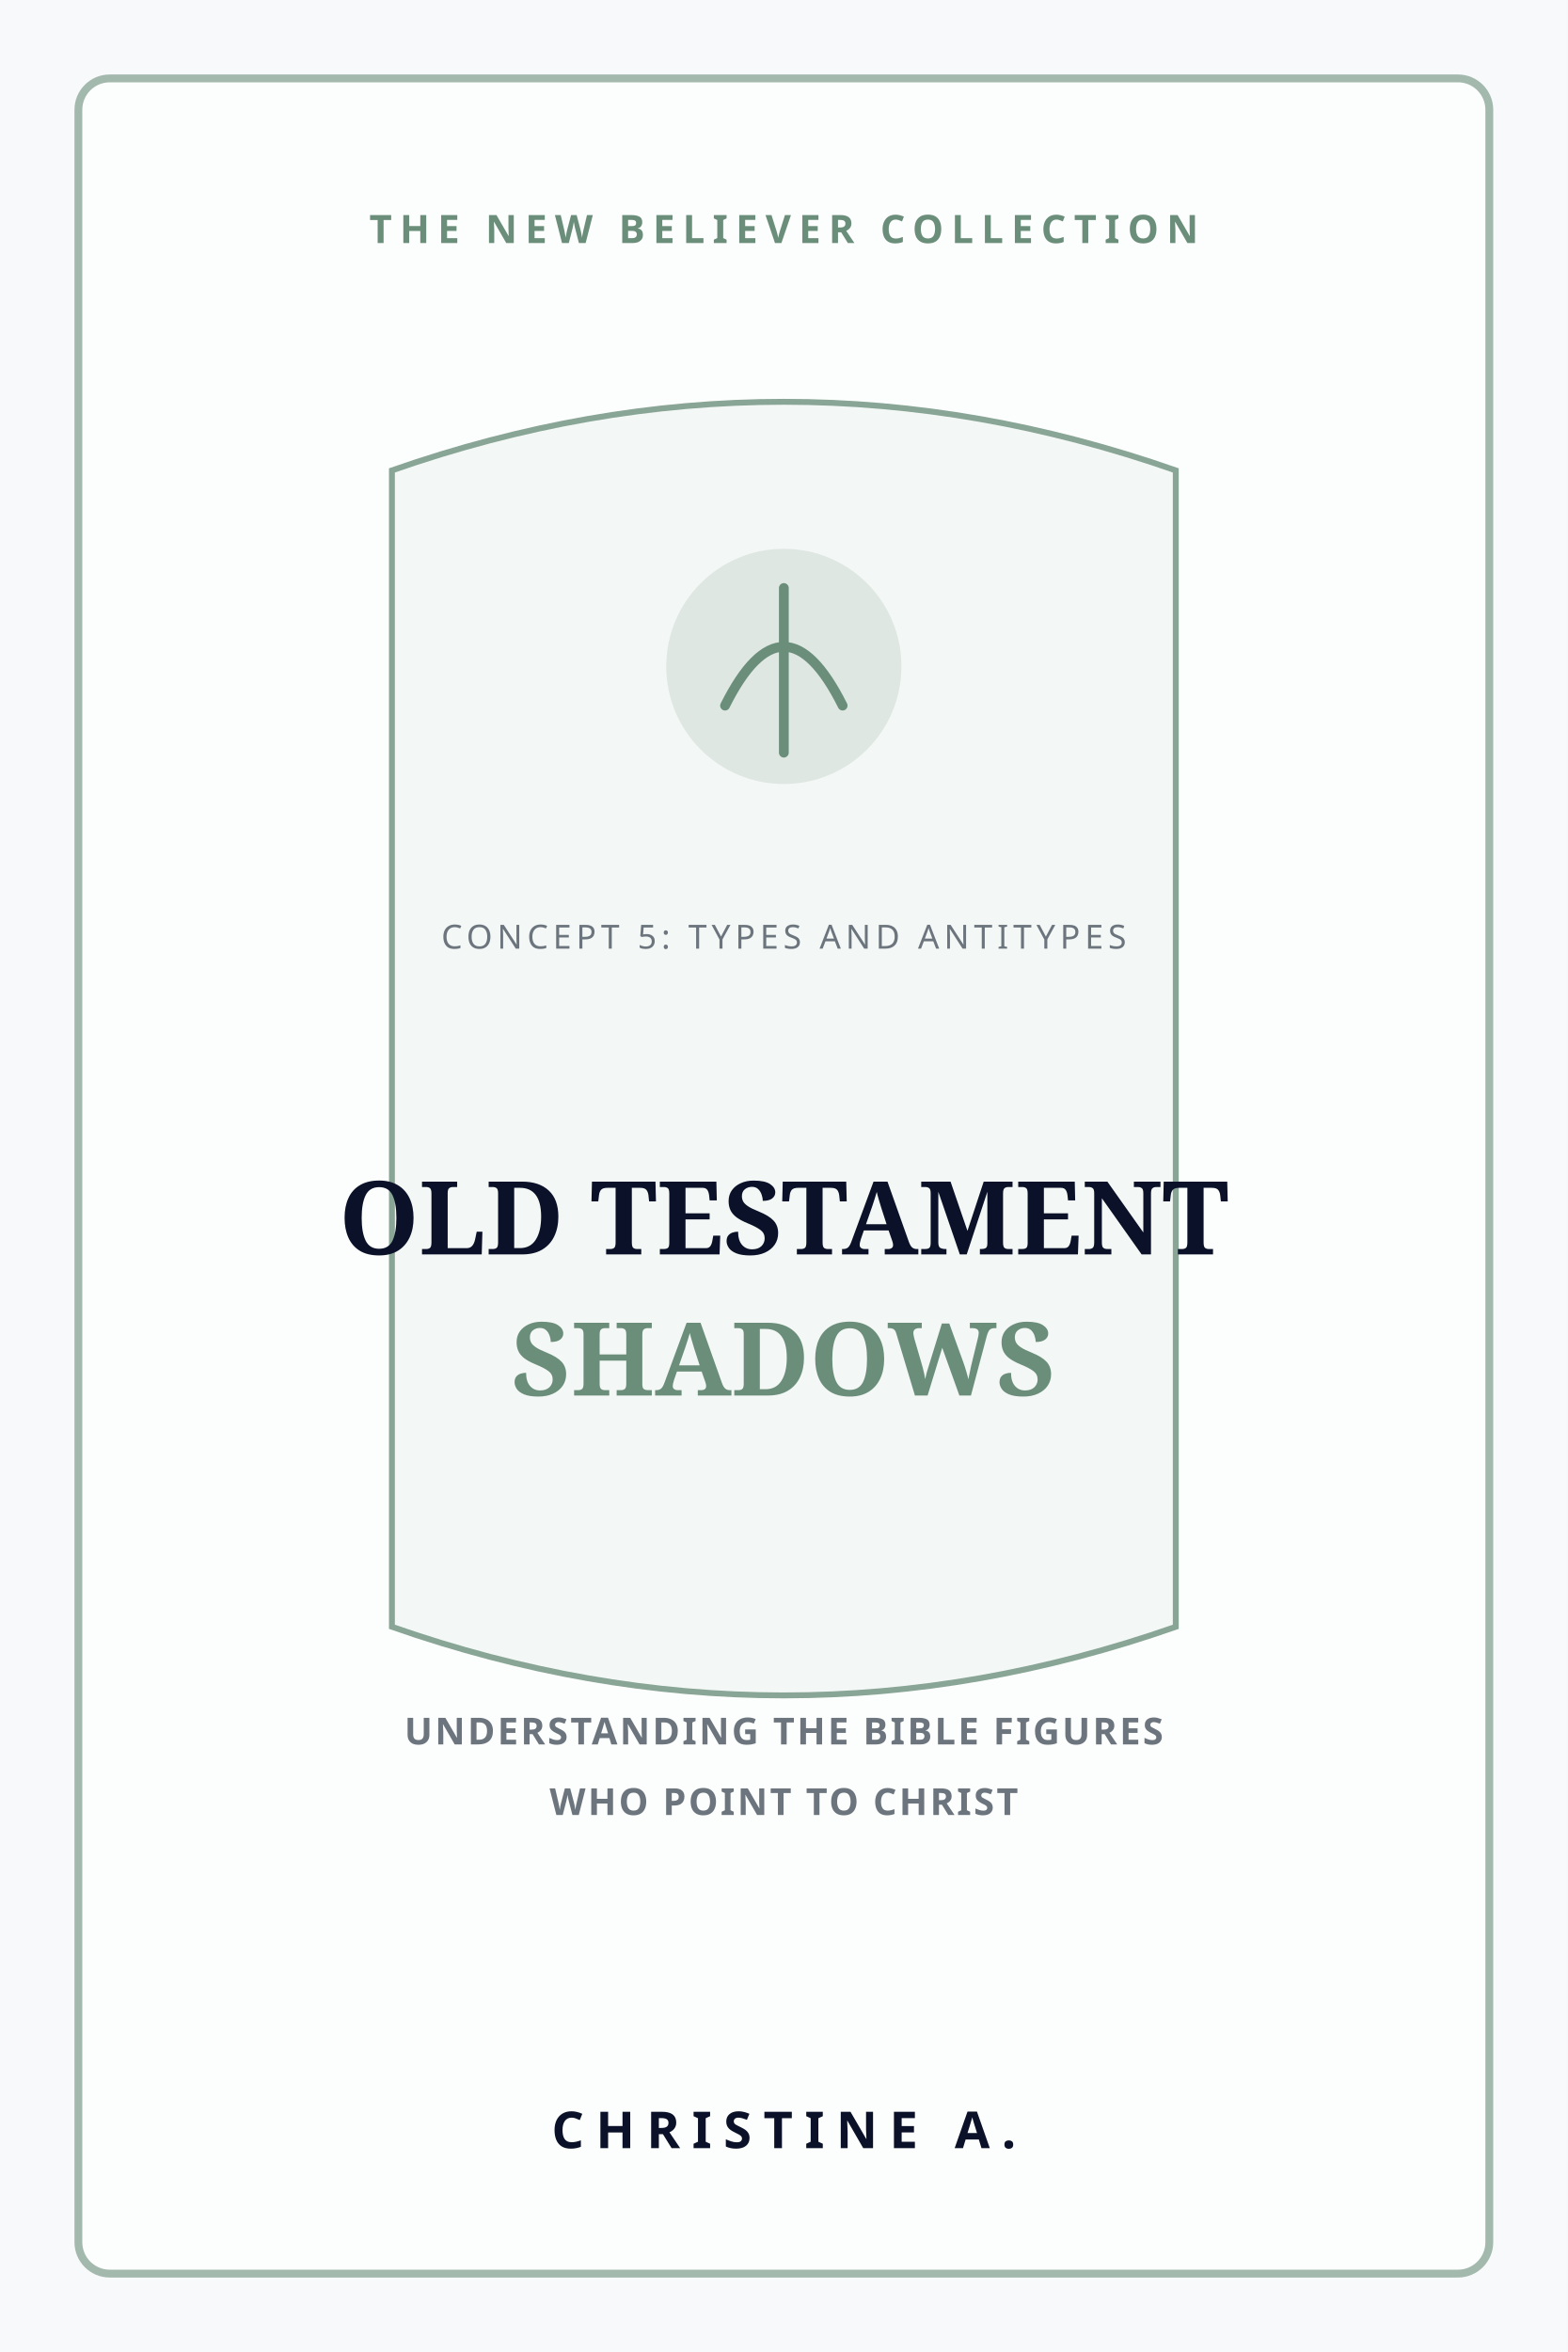
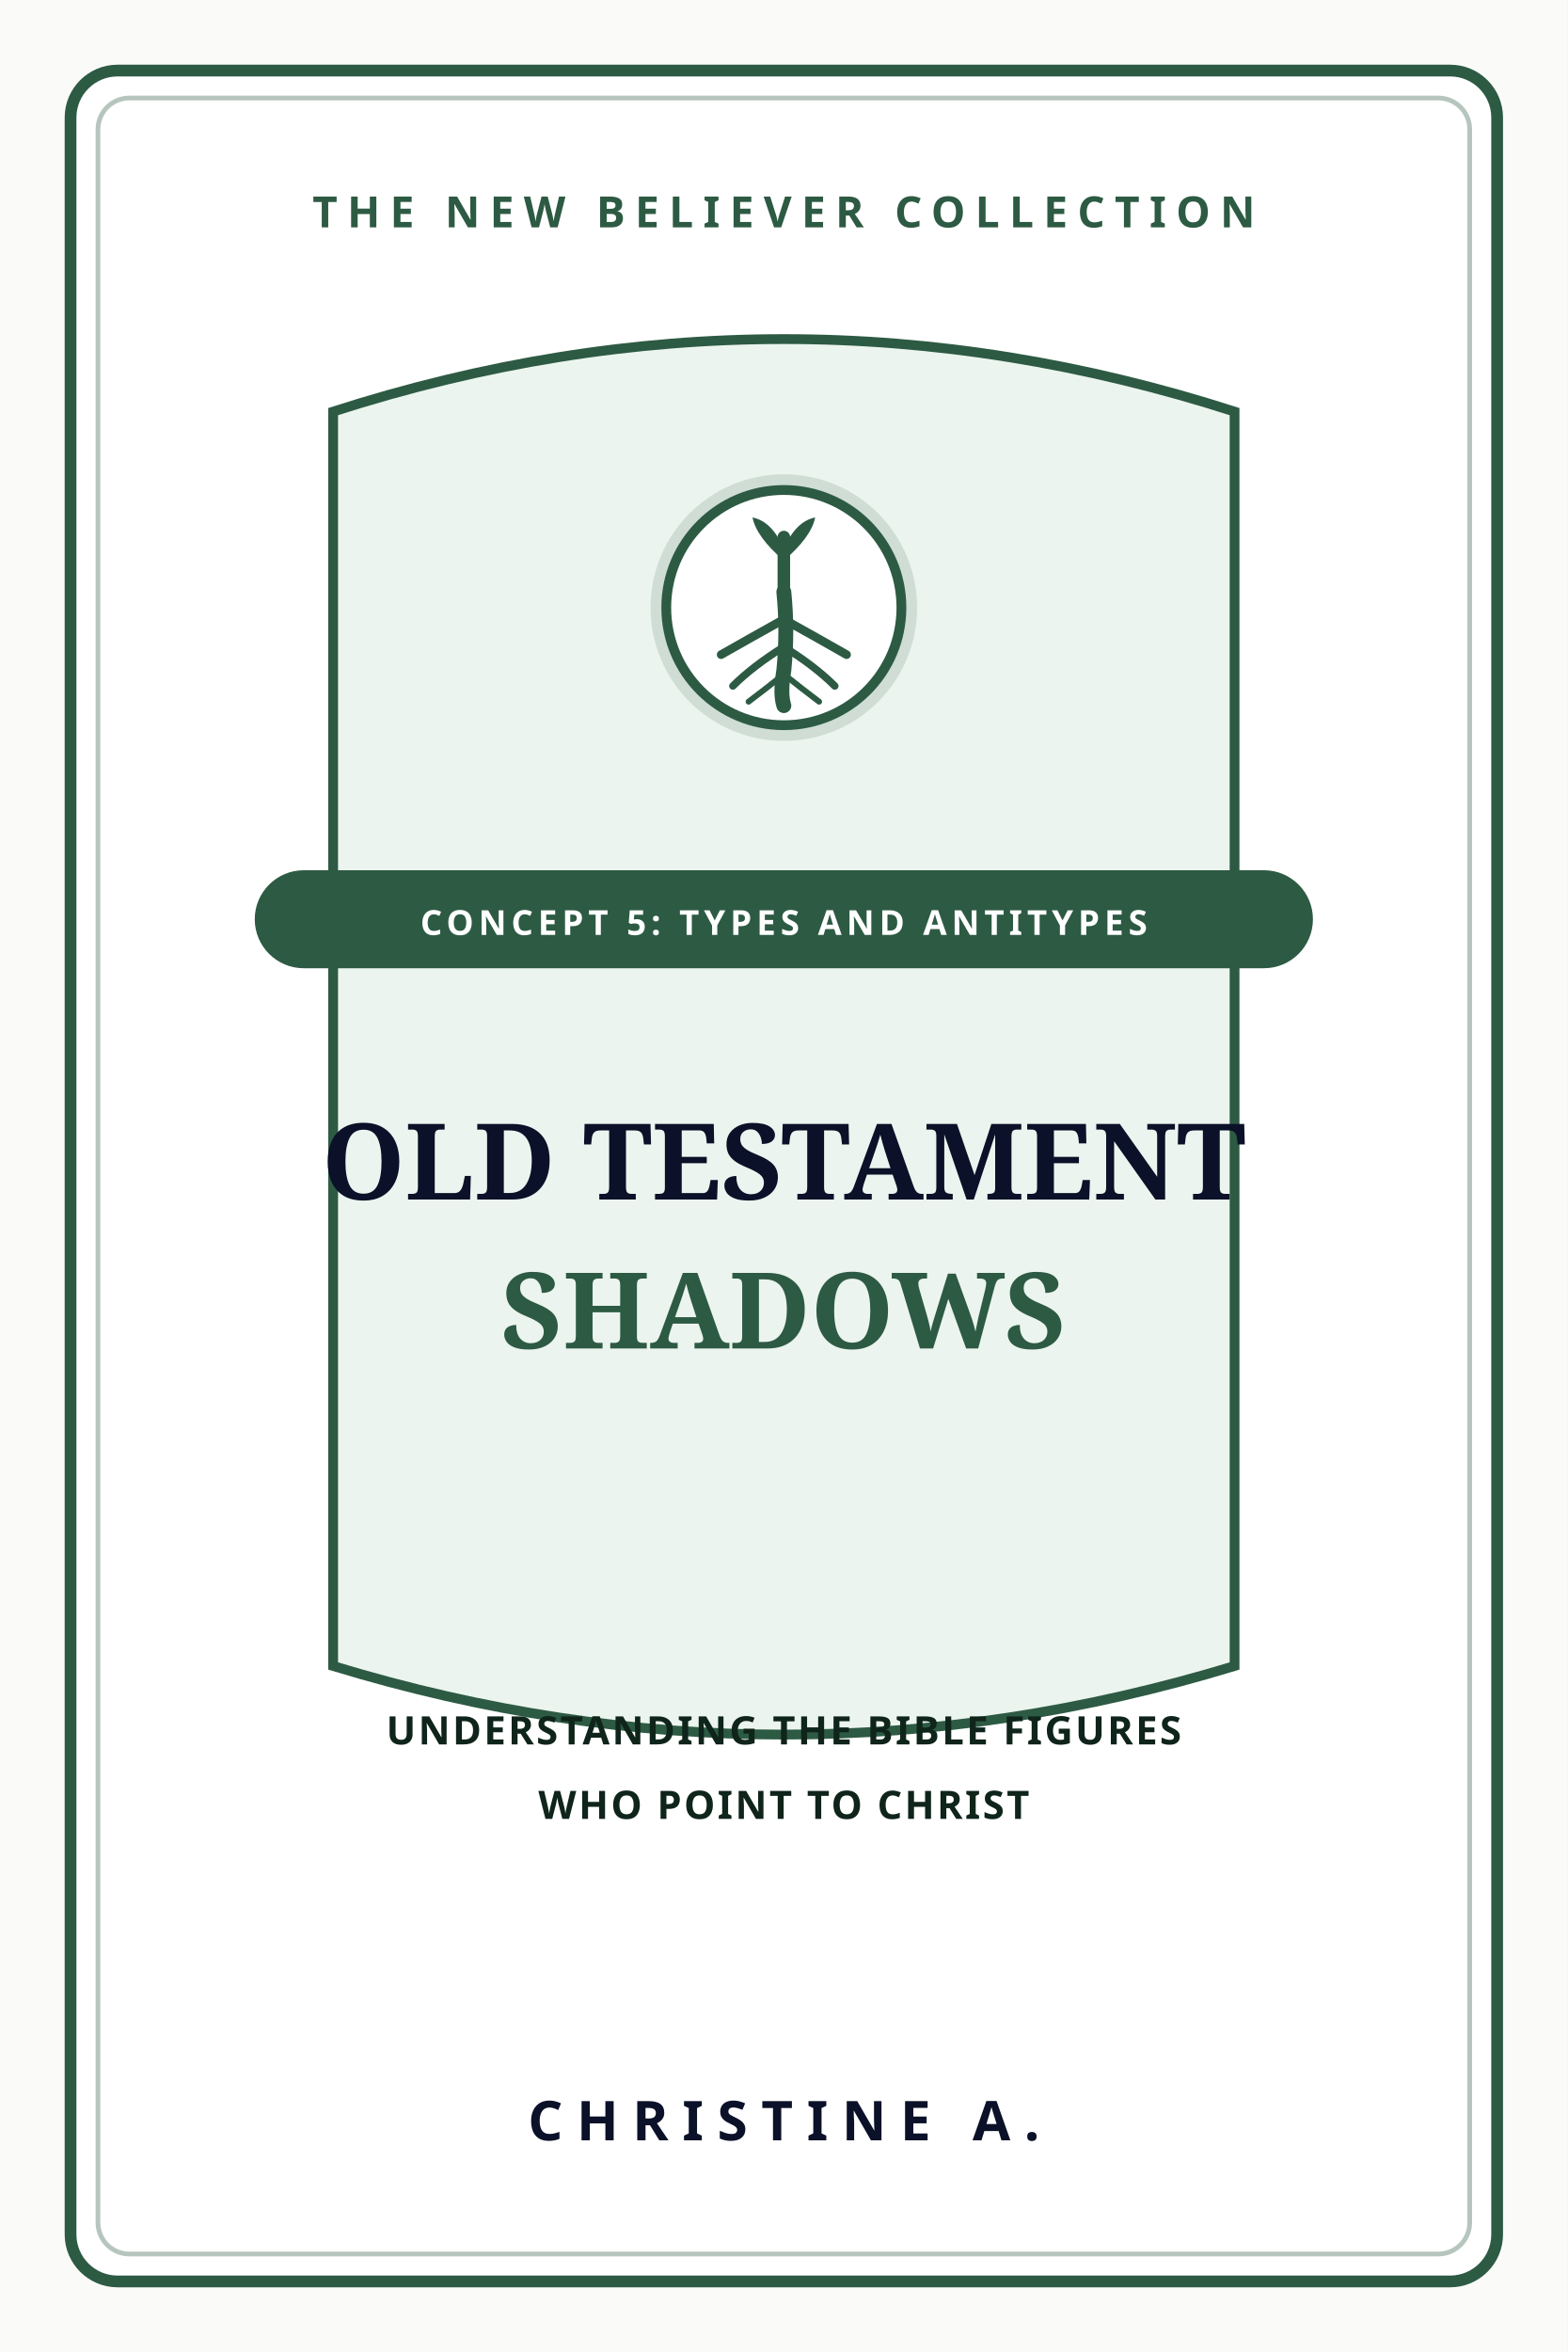
<svg xmlns="http://www.w3.org/2000/svg" viewBox="0 0 400 600" width="100%" height="100%">
-   <rect width="100%" height="100%" fill="#F8F9FA" />
-   <rect x="20" y="20" width="360" height="560" rx="8" fill="#FFFFFF" stroke="#6B8E7B" stroke-width="2" opacity="0.6" />
-   <path d="M 100 120 Q 200 85 300 120 L 300 415 Q 200 450 100 415 Z" fill="#F1F5F3" stroke="#6B8E7B" stroke-width="1.5" opacity="0.8" />
-   <circle cx="200" cy="170" r="30" fill="#6B8E7B" opacity="0.15" />
-   <path d="M 185 180 Q 200 150 215 180 M 200 150 L 200 192" stroke="#6B8E7B" stroke-width="2.5" fill="none" stroke-linecap="round" />
-   <text x="200" y="62" font-family="'Montserrat', sans-serif" font-size="10" font-weight="bold" fill="#6B8E7B" text-anchor="middle" letter-spacing="2">THE NEW BELIEVER COLLECTION</text>
-   <text x="200" y="242" font-family="'Montserrat', sans-serif" font-size="8.5" fill="#6C757D" text-anchor="middle" letter-spacing="1.2">CONCEPT 5: TYPES AND ANTITYPES</text>
-   <text x="200" y="320" font-family="'Playfair Display', Georgia, serif" font-size="26" font-weight="bold" fill="#0A1128" text-anchor="middle">OLD TESTAMENT</text>
-   <text x="200" y="356" font-family="'Playfair Display', Georgia, serif" font-size="26" font-weight="bold" fill="#6B8E7B" text-anchor="middle">SHADOWS</text>
-   <text x="200" y="445" font-family="'Montserrat', sans-serif" font-size="9.5" font-weight="600" fill="#6C757D" text-anchor="middle" letter-spacing="0.6">UNDERSTANDING THE BIBLE FIGURES</text>
-   <text x="200" y="463" font-family="'Montserrat', sans-serif" font-size="9.5" font-weight="600" fill="#6C757D" text-anchor="middle" letter-spacing="0.6">WHO POINT TO CHRIST</text>
-   <text x="200" y="548" font-family="'Montserrat', sans-serif" font-size="13" font-weight="bold" fill="#0A1128" text-anchor="middle" letter-spacing="3">CHRISTINE A.</text>
+   <rect width="100%" height="100%" fill="#FAFBF9" />
+   <rect x="18" y="18" width="364" height="564" rx="12" fill="#FFFFFF" stroke="#2D5A43" stroke-width="3" />
+   <rect x="25" y="25" width="350" height="550" rx="8" fill="none" stroke="#2D5A43" stroke-width="1.2" opacity="0.35" />
+   <path d="M 85 105 Q 200 68 315 105 L 315 425 Q 200 460 85 425 Z" fill="#EBF4EE" stroke="#2D5A43" stroke-width="2.5" />
+   <g transform="translate(200, 155)">
+     <circle cx="0" cy="0" r="34" fill="#2D5A43" opacity="0.15" />
+     <circle cx="0" cy="0" r="30" fill="#FFFFFF" stroke="#2D5A43" stroke-width="2.5" />
+     <path d="M 0 -18 L 0 -4" stroke="#2D5A43" stroke-width="3.2" stroke-linecap="round" />
+     <path d="M 0 -12 Q -7 -18 -8 -23 Q -3 -22 0 -15" fill="#2D5A43" />
+     <path d="M 0 -12 Q 7 -18 8 -23 Q 3 -22 0 -15" fill="#2D5A43" />
+     <path d="M 0 -4 Q 1 6 0 16 Q -1 22 0 25" stroke="#2D5A43" stroke-width="3.8" fill="none" stroke-linecap="round" />
+     <path d="M 0 3 Q -9 8 -16 12" stroke="#2D5A43" stroke-width="2.2" fill="none" stroke-linecap="round" />
+     <path d="M 0 3 Q 9 8 16 12" stroke="#2D5A43" stroke-width="2.2" fill="none" stroke-linecap="round" />
+     <path d="M 0 10 Q -8 15 -13 20" stroke="#2D5A43" stroke-width="1.9" fill="none" stroke-linecap="round" />
+     <path d="M 0 10 Q 8 15 13 20" stroke="#2D5A43" stroke-width="1.9" fill="none" stroke-linecap="round" />
+     <path d="M 0 17 Q -5 21 -9 24" stroke="#2D5A43" stroke-width="1.5" fill="none" stroke-linecap="round" />
+     <path d="M 0 17 Q 5 21 9 24" stroke="#2D5A43" stroke-width="1.5" fill="none" stroke-linecap="round" />
+   </g>
+   <text x="200" y="58" font-family="'Montserrat', system-ui, sans-serif" font-size="11" font-weight="800" fill="#2D5A43" text-anchor="middle" letter-spacing="2.5">THE NEW BELIEVER COLLECTION</text>
+   <rect x="65" y="222" width="270" height="25" rx="12.5" fill="#2D5A43" />
+   <text x="200" y="238.5" font-family="'Montserrat', system-ui, sans-serif" font-size="8.8" font-weight="800" fill="#FFFFFF" text-anchor="middle" letter-spacing="1.2">CONCEPT 5: TYPES AND ANTITYPES</text>
+   <text x="200" y="306" font-family="'Playfair Display', Georgia, serif" font-size="27" font-weight="bold" fill="#0A1128" text-anchor="middle">OLD TESTAMENT</text>
+   <text x="200" y="344" font-family="'Playfair Display', Georgia, serif" font-size="27" font-weight="bold" fill="#2D5A43" text-anchor="middle">SHADOWS</text>
+   <text x="200" y="445" font-family="'Montserrat', system-ui, sans-serif" font-size="10" font-weight="800" fill="#0F241A" text-anchor="middle" letter-spacing="0.6">UNDERSTANDING THE BIBLE FIGURES</text>
+   <text x="200" y="464" font-family="'Montserrat', system-ui, sans-serif" font-size="10" font-weight="800" fill="#0F241A" text-anchor="middle" letter-spacing="0.6">WHO POINT TO CHRIST</text>
+   <text x="200" y="546" font-family="'Montserrat', system-ui, sans-serif" font-size="14" font-weight="800" fill="#0A1128" text-anchor="middle" letter-spacing="3.5">CHRISTINE A.</text>
</svg>
